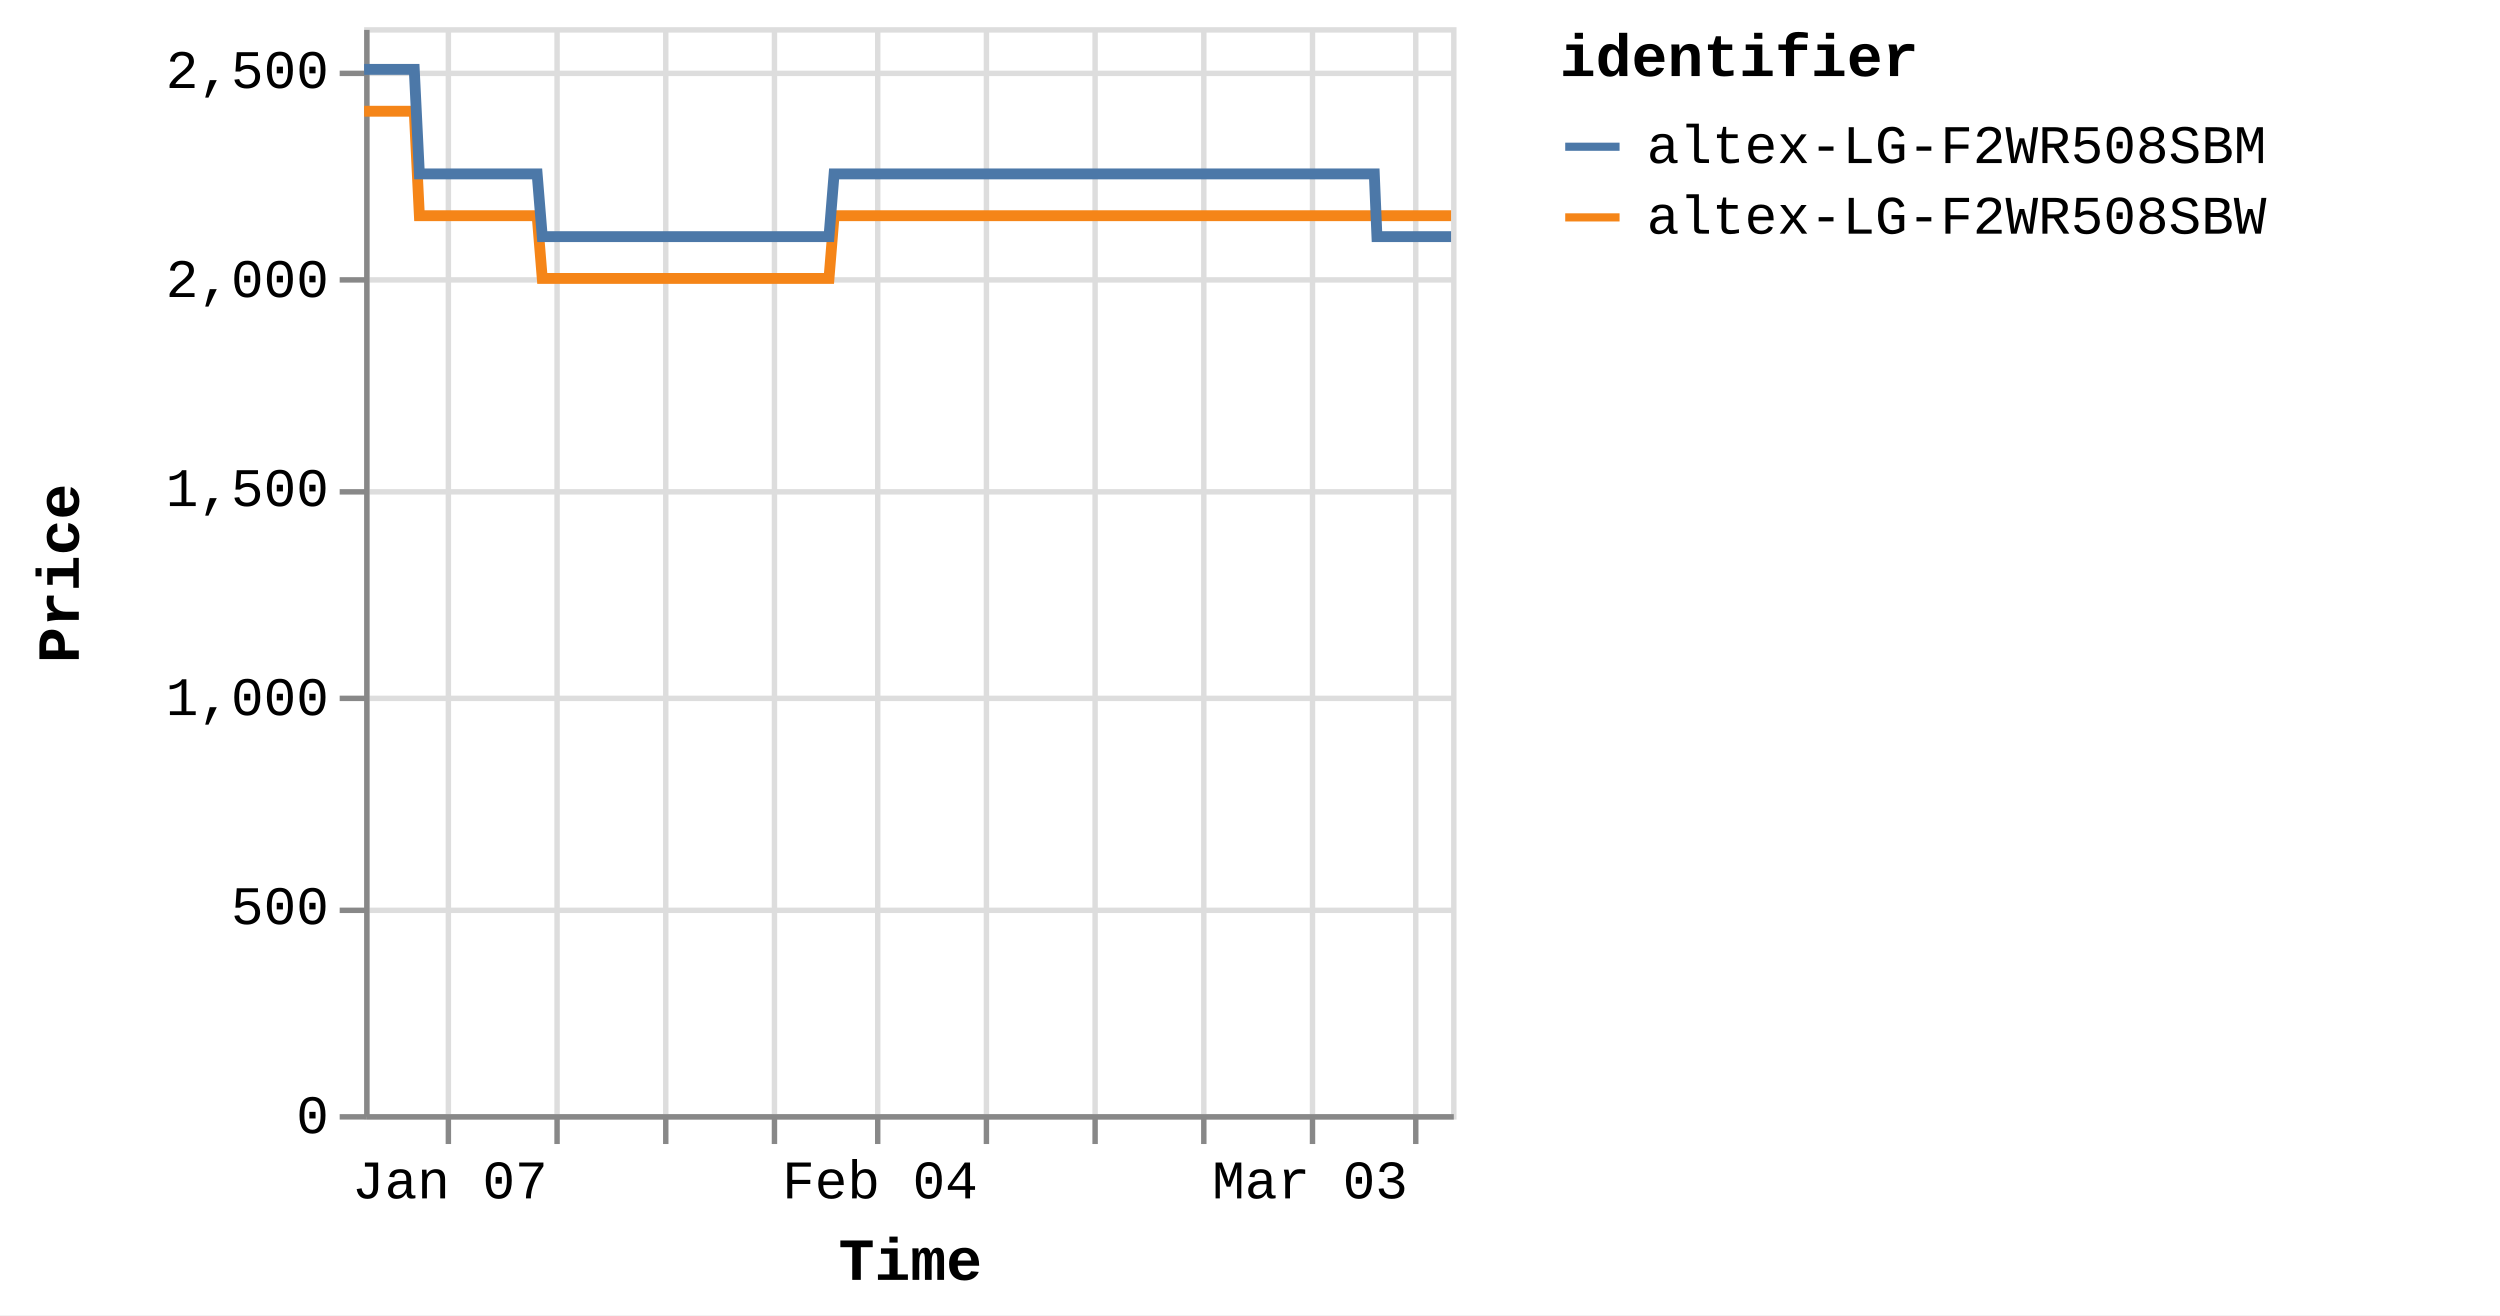
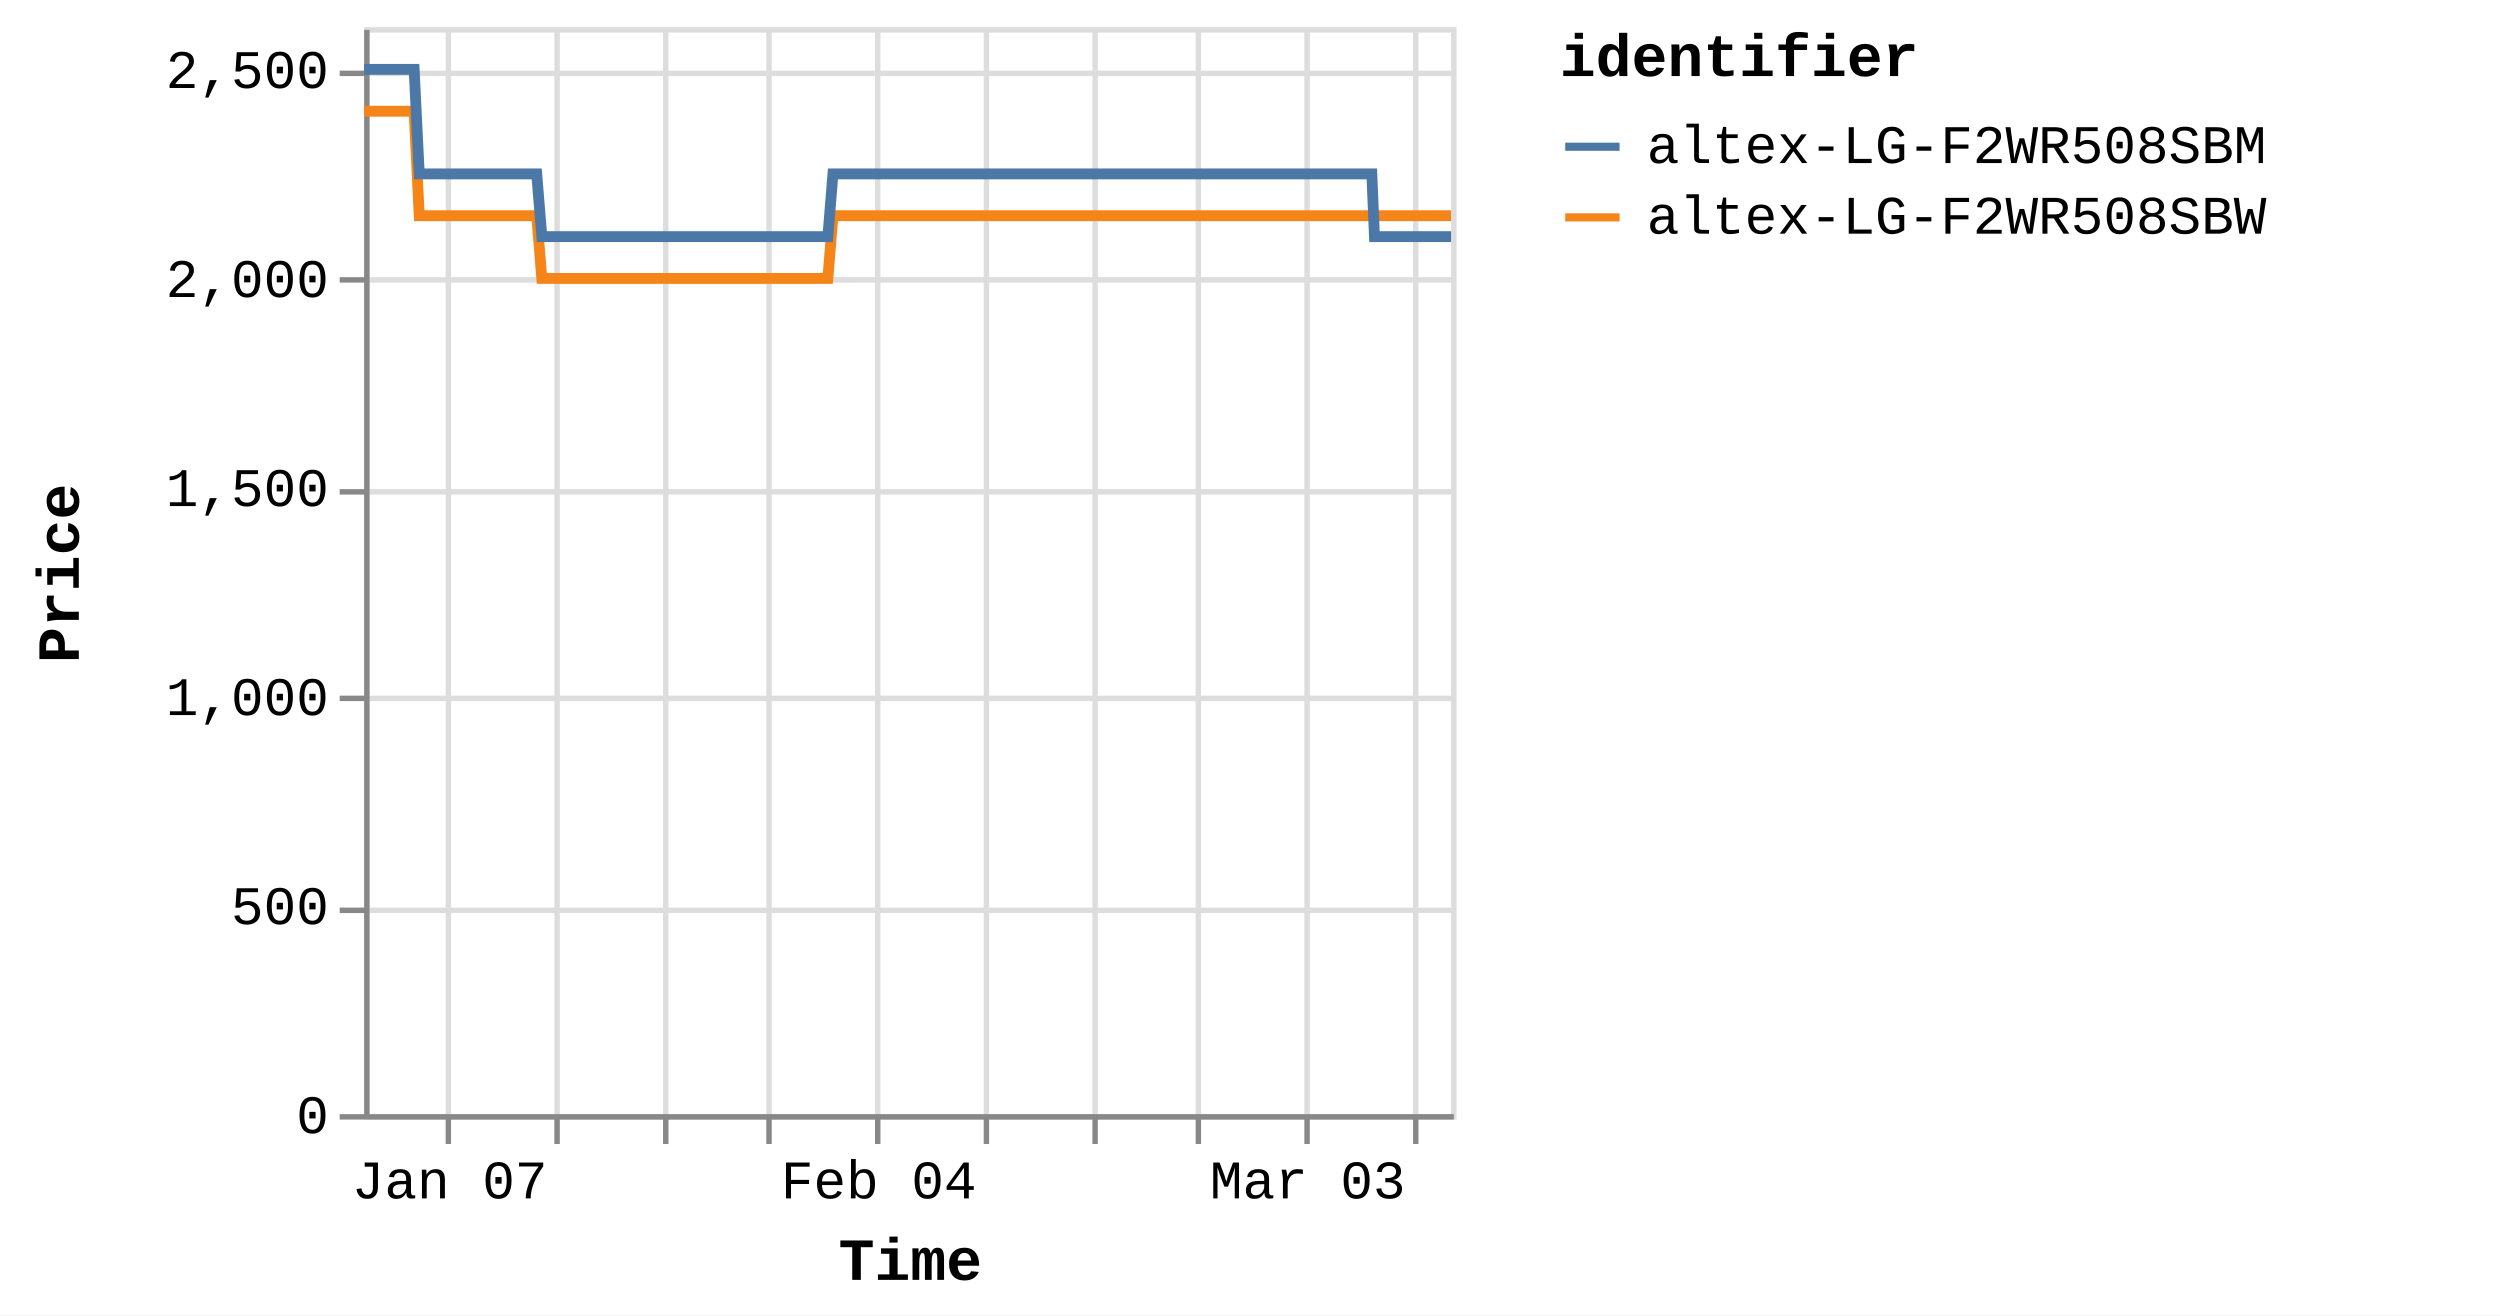
<svg xmlns="http://www.w3.org/2000/svg" version="1.1" class="marks" width="460" height="242" viewBox="0 0 460 242">
  <rect width="460" height="242" fill="white" />
  <g fill="none" stroke-miterlimit="10" transform="translate(67,5)">
    <g class="mark-group role-frame root" role="graphics-object" aria-roledescription="group mark container">
      <g transform="translate(0,0)">
        <path class="background" aria-hidden="true" d="M0.5,0.5h200v200h-200Z" stroke="#ddd" />
        <g>
          <g class="mark-group role-axis" aria-hidden="true">
            <g transform="translate(0.5,200.5)">
              <path class="background" aria-hidden="true" d="M0,0h0v0h0Z" pointer-events="none" />
              <g>
                <g class="mark-rule role-axis-grid" pointer-events="none">
                  <line transform="translate(15,-200)" x2="0" y2="200" stroke="#ddd" stroke-width="1" opacity="1" />
                  <line transform="translate(35,-200)" x2="0" y2="200" stroke="#ddd" stroke-width="1" opacity="1" />
                  <line transform="translate(55,-200)" x2="0" y2="200" stroke="#ddd" stroke-width="1" opacity="1" />
-                   <line transform="translate(75,-200)" x2="0" y2="200" stroke="#ddd" stroke-width="1" opacity="1" />
+                   <line transform="translate(74,-200)" x2="0" y2="200" stroke="#ddd" stroke-width="1" opacity="1" />
                  <line transform="translate(94,-200)" x2="0" y2="200" stroke="#ddd" stroke-width="1" opacity="1" />
                  <line transform="translate(114,-200)" x2="0" y2="200" stroke="#ddd" stroke-width="1" opacity="1" />
                  <line transform="translate(134,-200)" x2="0" y2="200" stroke="#ddd" stroke-width="1" opacity="1" />
-                   <line transform="translate(154,-200)" x2="0" y2="200" stroke="#ddd" stroke-width="1" opacity="1" />
-                   <line transform="translate(174,-200)" x2="0" y2="200" stroke="#ddd" stroke-width="1" opacity="1" />
+                   <line transform="translate(153,-200)" x2="0" y2="200" stroke="#ddd" stroke-width="1" opacity="1" />
+                   <line transform="translate(173,-200)" x2="0" y2="200" stroke="#ddd" stroke-width="1" opacity="1" />
                  <line transform="translate(193,-200)" x2="0" y2="200" stroke="#ddd" stroke-width="1" opacity="1" />
                </g>
              </g>
              <path class="foreground" aria-hidden="true" d="" pointer-events="none" display="none" />
            </g>
          </g>
          <g class="mark-group role-axis" aria-hidden="true">
            <g transform="translate(0.5,0.5)">
              <path class="background" aria-hidden="true" d="M0,0h0v0h0Z" pointer-events="none" />
              <g>
                <g class="mark-rule role-axis-grid" pointer-events="none">
                  <line transform="translate(0,200)" x2="200" y2="0" stroke="#ddd" stroke-width="1" opacity="1" />
                  <line transform="translate(0,162)" x2="200" y2="0" stroke="#ddd" stroke-width="1" opacity="1" />
                  <line transform="translate(0,123)" x2="200" y2="0" stroke="#ddd" stroke-width="1" opacity="1" />
                  <line transform="translate(0,85)" x2="200" y2="0" stroke="#ddd" stroke-width="1" opacity="1" />
                  <line transform="translate(0,46)" x2="200" y2="0" stroke="#ddd" stroke-width="1" opacity="1" />
                  <line transform="translate(0,8)" x2="200" y2="0" stroke="#ddd" stroke-width="1" opacity="1" />
                </g>
              </g>
              <path class="foreground" aria-hidden="true" d="" pointer-events="none" display="none" />
            </g>
          </g>
-           <g class="mark-group role-axis" role="graphics-symbol" aria-roledescription="axis" aria-label="X-axis titled 'Time' for a time scale with values from Monday, 01 January 2024, 2:19:43 PM to Tuesday, 12 March 2024, 8:38:18 AM">
+           <g class="mark-group role-axis" role="graphics-symbol" aria-roledescription="axis" aria-label="X-axis titled 'Time' for a time scale with values from Monday, 01 January 2024, 2:19:43 PM to Tuesday, 12 March 2024, 12:48:26 PM">
            <g transform="translate(0.5,200.5)">
              <path class="background" aria-hidden="true" d="M0,0h0v0h0Z" pointer-events="none" />
              <g>
                <g class="mark-rule role-axis-tick" pointer-events="none">
                  <line transform="translate(15,0)" x2="0" y2="5" stroke="#888" stroke-width="1" opacity="1" />
                  <line transform="translate(35,0)" x2="0" y2="5" stroke="#888" stroke-width="1" opacity="1" />
                  <line transform="translate(55,0)" x2="0" y2="5" stroke="#888" stroke-width="1" opacity="1" />
-                   <line transform="translate(75,0)" x2="0" y2="5" stroke="#888" stroke-width="1" opacity="1" />
+                   <line transform="translate(74,0)" x2="0" y2="5" stroke="#888" stroke-width="1" opacity="1" />
                  <line transform="translate(94,0)" x2="0" y2="5" stroke="#888" stroke-width="1" opacity="1" />
                  <line transform="translate(114,0)" x2="0" y2="5" stroke="#888" stroke-width="1" opacity="1" />
                  <line transform="translate(134,0)" x2="0" y2="5" stroke="#888" stroke-width="1" opacity="1" />
-                   <line transform="translate(154,0)" x2="0" y2="5" stroke="#888" stroke-width="1" opacity="1" />
-                   <line transform="translate(174,0)" x2="0" y2="5" stroke="#888" stroke-width="1" opacity="1" />
+                   <line transform="translate(153,0)" x2="0" y2="5" stroke="#888" stroke-width="1" opacity="1" />
+                   <line transform="translate(173,0)" x2="0" y2="5" stroke="#888" stroke-width="1" opacity="1" />
                  <line transform="translate(193,0)" x2="0" y2="5" stroke="#888" stroke-width="1" opacity="1" />
                </g>
                <g class="mark-text role-axis-label" pointer-events="none">
-                   <text text-anchor="middle" transform="translate(15.27064,15)" font-family="Liberation Mono" font-size="10px" fill="#000" opacity="1">Jan 07</text>
-                   <text text-anchor="middle" transform="translate(35.05501,15)" font-family="Liberation Mono" font-size="10px" fill="#000" opacity="0">Jan 14</text>
-                   <text text-anchor="middle" transform="translate(54.83939,15)" font-family="Liberation Mono" font-size="10px" fill="#000" opacity="0">Jan 21</text>
-                   <text text-anchor="middle" transform="translate(74.62377,15)" font-family="Liberation Mono" font-size="10px" fill="#000" opacity="0">Jan 28</text>
-                   <text text-anchor="middle" transform="translate(94.40814,15)" font-family="Liberation Mono" font-size="10px" fill="#000" opacity="1">Feb 04</text>
-                   <text text-anchor="middle" transform="translate(114.1925,15)" font-family="Liberation Mono" font-size="10px" fill="#000" opacity="0">Feb 11</text>
-                   <text text-anchor="middle" transform="translate(133.9769,15)" font-family="Liberation Mono" font-size="10px" fill="#000" opacity="0">Feb 18</text>
-                   <text text-anchor="middle" transform="translate(153.7613,15)" font-family="Liberation Mono" font-size="10px" fill="#000" opacity="0">Feb 25</text>
-                   <text text-anchor="middle" transform="translate(173.5457,15)" font-family="Liberation Mono" font-size="10px" fill="#000" opacity="1">Mar 03</text>
-                   <text text-anchor="middle" transform="translate(193.33,15)" font-family="Liberation Mono" font-size="10px" fill="#000" opacity="0">Mar 10</text>
+                   <text text-anchor="middle" transform="translate(15.23324,15)" font-family="Liberation Mono" font-size="10px" fill="#000" opacity="1">Jan 07</text>
+                   <text text-anchor="middle" transform="translate(34.96917,15)" font-family="Liberation Mono" font-size="10px" fill="#000" opacity="0">Jan 14</text>
+                   <text text-anchor="middle" transform="translate(54.7051,15)" font-family="Liberation Mono" font-size="10px" fill="#000" opacity="0">Jan 21</text>
+                   <text text-anchor="middle" transform="translate(74.44103,15)" font-family="Liberation Mono" font-size="10px" fill="#000" opacity="0">Jan 28</text>
+                   <text text-anchor="middle" transform="translate(94.17696,15)" font-family="Liberation Mono" font-size="10px" fill="#000" opacity="1">Feb 04</text>
+                   <text text-anchor="middle" transform="translate(113.9129,15)" font-family="Liberation Mono" font-size="10px" fill="#000" opacity="0">Feb 11</text>
+                   <text text-anchor="middle" transform="translate(133.6488,15)" font-family="Liberation Mono" font-size="10px" fill="#000" opacity="0">Feb 18</text>
+                   <text text-anchor="middle" transform="translate(153.3847,15)" font-family="Liberation Mono" font-size="10px" fill="#000" opacity="0">Feb 25</text>
+                   <text text-anchor="middle" transform="translate(173.1207,15)" font-family="Liberation Mono" font-size="10px" fill="#000" opacity="1">Mar 03</text>
+                   <text text-anchor="middle" transform="translate(192.8566,15)" font-family="Liberation Mono" font-size="10px" fill="#000" opacity="0">Mar 10</text>
                </g>
                <g class="mark-rule role-axis-domain" pointer-events="none">
                  <line transform="translate(0,0)" x2="200" y2="0" stroke="#888" stroke-width="1" opacity="1" />
                </g>
                <g class="mark-text role-axis-title" pointer-events="none">
                  <text text-anchor="middle" transform="translate(100,30)" font-family="Liberation Mono" font-size="11px" font-weight="bold" fill="#000" opacity="1">Time</text>
                </g>
              </g>
              <path class="foreground" aria-hidden="true" d="" pointer-events="none" display="none" />
            </g>
          </g>
          <g class="mark-group role-axis" role="graphics-symbol" aria-roledescription="axis" aria-label="Y-axis titled 'Price' for a linear scale with values from 0 to 2,600">
            <g transform="translate(0.5,0.5)">
              <path class="background" aria-hidden="true" d="M0,0h0v0h0Z" pointer-events="none" />
              <g>
                <g class="mark-rule role-axis-tick" pointer-events="none">
                  <line transform="translate(0,200)" x2="-5" y2="0" stroke="#888" stroke-width="1" opacity="1" />
                  <line transform="translate(0,162)" x2="-5" y2="0" stroke="#888" stroke-width="1" opacity="1" />
                  <line transform="translate(0,123)" x2="-5" y2="0" stroke="#888" stroke-width="1" opacity="1" />
                  <line transform="translate(0,85)" x2="-5" y2="0" stroke="#888" stroke-width="1" opacity="1" />
                  <line transform="translate(0,46)" x2="-5" y2="0" stroke="#888" stroke-width="1" opacity="1" />
                  <line transform="translate(0,8)" x2="-5" y2="0" stroke="#888" stroke-width="1" opacity="1" />
                </g>
                <g class="mark-text role-axis-label" pointer-events="none">
                  <text text-anchor="end" transform="translate(-7,203)" font-family="Liberation Mono" font-size="10px" fill="#000" opacity="1">0</text>
                  <text text-anchor="end" transform="translate(-7,164.5385)" font-family="Liberation Mono" font-size="10px" fill="#000" opacity="1">500</text>
                  <text text-anchor="end" transform="translate(-7,126.0769)" font-family="Liberation Mono" font-size="10px" fill="#000" opacity="1">1,000</text>
                  <text text-anchor="end" transform="translate(-7,87.61538)" font-family="Liberation Mono" font-size="10px" fill="#000" opacity="1">1,500</text>
                  <text text-anchor="end" transform="translate(-7,49.15385)" font-family="Liberation Mono" font-size="10px" fill="#000" opacity="1">2,000</text>
                  <text text-anchor="end" transform="translate(-7,10.69231)" font-family="Liberation Mono" font-size="10px" fill="#000" opacity="1">2,500</text>
                </g>
                <g class="mark-rule role-axis-domain" pointer-events="none">
                  <line transform="translate(0,200)" x2="0" y2="-200" stroke="#888" stroke-width="1" opacity="1" />
                </g>
                <g class="mark-text role-axis-title" pointer-events="none">
                  <text text-anchor="middle" transform="translate(-51,100) rotate(-90) translate(0,-2)" font-family="Liberation Mono" font-size="11px" font-weight="bold" fill="#000" opacity="1">Price</text>
                </g>
              </g>
              <path class="foreground" aria-hidden="true" d="" pointer-events="none" display="none" />
            </g>
          </g>
          <g class="mark-group role-scope pathgroup" role="graphics-object" aria-roledescription="group mark container">
            <g transform="translate(0,0)">
              <path class="background" aria-hidden="true" d="M0,0h200v200h-200Z" />
              <g>
                <g class="mark-line role-mark marks" role="graphics-object" aria-roledescription="line mark container">
-                   <path aria-label="Time: Jan 01, 2024; Price: 2399; identifier: altex-LG-F2WR508SBW" role="graphics-symbol" aria-roledescription="line mark" d="M0,15.462L0.296,15.462L0.743,15.462L1.686,15.462L2.157,15.462L2.652,15.462L3.102,15.462L3.569,15.462L4.512,15.462L4.983,15.462L5.479,15.462L5.929,15.462L6.395,15.462L7.339,15.462L7.81,15.462L8.305,15.462L8.759,15.462L9.223,15.462L10.166,34.692L10.637,34.692L11.131,34.692L11.584,34.692L12.048,34.692L12.992,34.692L13.462,34.692L13.956,34.692L14.408,34.692L14.875,34.692L15.82,34.692L16.288,34.692L16.782,34.692L17.234,34.692L17.701,34.692L18.646,34.692L19.118,34.692L19.614,34.692L20.065,34.692L20.527,34.692L21.473,34.692L21.944,34.692L22.445,34.692L22.892,34.692L23.354,34.692L24.299,34.692L24.77,34.692L25.266,34.692L25.716,34.692L26.18,34.692L27.125,34.692L27.596,34.692L28.093,34.692L28.544,34.692L29.007,34.692L29.951,34.692L30.423,34.692L30.917,34.692L31.369,34.692L31.833,34.692L32.776,46.231L33.246,46.231L33.74,46.231L34.192,46.231L34.659,46.231L35.604,46.231L36.072,46.231L36.566,46.231L37.018,46.231L37.485,46.231L38.431,46.231L38.903,46.231L39.4,46.231L39.85,46.231L40.312,46.231L41.256,46.231L41.729,46.231L42.225,46.231L42.676,46.231L43.138,46.231L44.083,46.231L44.556,46.231L45.052,46.231L45.502,46.231L45.964,46.231L46.908,46.231L47.38,46.231L47.877,46.231L48.326,46.231L48.792,46.231L49.736,46.231L50.207,46.231L50.703,46.231L51.155,46.231L51.617,46.231L52.562,46.231L53.03,46.231L53.524,46.231L53.979,46.231L54.444,46.231L55.386,46.231L55.857,46.231L56.351,46.231L56.803,46.231L57.27,46.231L58.217,46.231L58.689,46.231L59.186,46.231L59.633,46.231L60.096,46.231L61.041,46.231L61.514,46.231L62.011,46.231L62.462,46.231L62.923,46.231L63.868,46.231L64.34,46.231L64.837,46.231L65.287,46.231L65.749,46.231L66.695,46.231L67.165,46.231L67.663,46.231L68.115,46.231L68.575,46.231L69.519,46.231L69.991,46.231L70.48,46.231L70.932,46.231L71.403,46.231L72.344,46.231L72.816,46.231L73.3,46.231L73.757,46.231L74.227,46.231L75.17,46.231L75.641,46.231L76.127,46.231L76.583,46.231L77.054,46.231L77.997,46.231L78.469,46.231L78.958,46.231L79.41,46.231L79.881,46.231L80.822,46.231L81.294,46.231L81.783,46.231L82.243,46.231L82.707,46.231L83.649,46.231L84.12,46.231L84.611,46.231L85.062,46.231L85.533,46.231L86.475,34.692L86.947,34.692L87.437,34.692L87.888,34.692L88.359,34.692L89.302,34.692L89.773,34.692L90.262,34.692L90.714,34.692L91.186,34.692L92.128,34.692L92.599,34.692L93.085,34.692L93.541,34.692L94.014,34.692L94.957,34.692L95.426,34.692L95.911,34.692L96.367,34.692L96.838,34.692L97.781,34.692L98.253,34.692L98.744,34.692L99.195,34.692L99.665,34.692L100.607,34.692L101.078,34.692L101.569,34.692L102.021,34.692L102.491,34.692L103.433,34.692L103.905,34.692L104.394,34.692L104.85,34.692L105.318,34.692L106.26,34.692L106.732,34.692L107.22,34.692L107.675,34.692L108.144,34.692L109.087,34.692L109.558,34.692L110.045,34.692L110.5,34.692L110.972,34.692L111.912,34.692L112.383,34.692L112.87,34.692L113.325,34.692L113.797,34.692L114.741,34.692L115.21,34.692L115.696,34.692L116.152,34.692L116.623,34.692L117.566,34.692L118.036,34.692L118.529,34.692L118.979,34.692L119.449,34.692L120.391,34.692L120.863,34.692L121.352,34.692L121.812,34.692L122.276,34.692L123.218,34.692L123.689,34.692L124.179,34.692L124.633,34.692L125.101,34.692L126.515,34.692L127.005,34.692L127.458,34.692L127.929,34.692L128.871,34.692L129.342,34.692L129.832,34.692L130.287,34.692L130.755,34.692L131.698,34.692L132.167,34.692L132.653,34.692L133.11,34.692L133.581,34.692L134.524,34.692L134.997,34.692L135.48,34.692L135.937,34.692L136.408,34.692L137.35,34.692L137.822,34.692L138.313,34.692L138.768,34.692L139.233,34.692L140.177,34.692L140.647,34.692L141.136,34.692L141.591,34.692L142.061,34.692L143.002,34.692L143.474,34.692L143.964,34.692L144.418,34.692L144.887,34.692L145.829,34.692L146.299,34.692L146.79,34.692L147.244,34.692L147.713,34.692L148.655,34.692L149.126,34.692L149.614,34.692L150.068,34.692L150.542,34.692L151.481,34.692L151.952,34.692L152.437,34.692L152.894,34.692L153.365,34.692L154.307,34.692L154.78,34.692L155.264,34.692L155.723,34.692L156.191,34.692L157.134,34.692L157.607,34.692L158.095,34.692L158.549,34.692L159.018,34.692L159.96,34.692L160.432,34.692L160.92,34.692L161.375,34.692L161.844,34.692L162.787,34.692L163.258,34.692L163.747,34.692L164.202,34.692L164.671,34.692L165.613,34.692L166.084,34.692L166.572,34.692L167.026,34.692L167.497,34.692L168.439,34.692L168.912,34.692L169.4,34.692L169.853,34.692L170.324,34.692L171.266,34.692L171.737,34.692L172.226,34.692L172.679,34.692L173.15,34.692L174.092,34.692L174.563,34.692L175.049,34.692L175.505,34.692L175.976,34.692L176.962,34.692L177.605,34.692L177.886,34.692L178.334,34.692L178.803,34.692L179.744,34.692L180.215,34.692L180.708,34.692L181.158,34.692L181.628,34.692L182.571,34.692L183.046,34.692L183.534,34.692L183.988,34.692L184.455,34.692L185.397,34.692L185.869,34.692L186.358,34.692L186.811,34.692L187.282,34.692L188.224,34.692L188.702,34.692L189.184,34.692L189.636,34.692L190.107,34.692L191.051,34.692L191.521,34.692L192.005,34.692L192.465,34.692L192.934,34.692L193.876,34.692L194.35,34.692L194.832,34.692L195.291,34.692L195.76,34.692L196.705,34.692L197.173,34.692L197.665,34.692L198.119,34.692L198.587,34.692L199.529,34.692L200,34.692" stroke="#f58518" stroke-width="2" />
+                   <path aria-label="Time: Jan 01, 2024; Price: 2399; identifier: altex-LG-F2WR508SBW" role="graphics-symbol" aria-roledescription="line mark" d="M0,15.462L0.295,15.462L0.742,15.462L1.681,15.462L2.152,15.462L2.646,15.462L3.095,15.462L3.561,15.462L4.501,15.462L4.971,15.462L5.466,15.462L5.915,15.462L6.38,15.462L7.321,15.462L7.791,15.462L8.284,15.462L8.737,15.462L9.2,15.462L10.141,34.692L10.611,34.692L11.104,34.692L11.556,34.692L12.019,34.692L12.96,34.692L13.429,34.692L13.921,34.692L14.373,34.692L14.838,34.692L15.781,34.692L16.248,34.692L16.741,34.692L17.192,34.692L17.658,34.692L18.6,34.692L19.071,34.692L19.566,34.692L20.015,34.692L20.477,34.692L21.421,34.692L21.89,34.692L22.39,34.692L22.835,34.692L23.297,34.692L24.24,34.692L24.71,34.692L25.204,34.692L25.653,34.692L26.116,34.692L27.058,34.692L27.529,34.692L28.024,34.692L28.474,34.692L28.936,34.692L29.877,34.692L30.348,34.692L30.842,34.692L31.292,34.692L31.755,34.692L32.695,46.231L33.165,46.231L33.657,46.231L34.109,46.231L34.574,46.231L35.517,46.231L35.984,46.231L36.476,46.231L36.927,46.231L37.394,46.231L38.337,46.231L38.807,46.231L39.304,46.231L39.752,46.231L40.213,46.231L41.155,46.231L41.627,46.231L42.122,46.231L42.572,46.231L43.033,46.231L43.975,46.231L44.446,46.231L44.942,46.231L45.391,46.231L45.852,46.231L46.793,46.231L47.264,46.231L47.76,46.231L48.208,46.231L48.673,46.231L49.614,46.231L50.084,46.231L50.579,46.231L51.03,46.231L51.491,46.231L52.433,46.231L52.9,46.231L53.393,46.231L53.847,46.231L54.311,46.231L55.25,46.231L55.72,46.231L56.213,46.231L56.664,46.231L57.13,46.231L58.074,46.231L58.545,46.231L59.041,46.231L59.487,46.231L59.949,46.231L60.892,46.231L61.364,46.231L61.859,46.231L62.309,46.231L62.768,46.231L63.712,46.231L64.183,46.231L64.678,46.231L65.127,46.231L65.588,46.231L66.532,46.231L67.001,46.231L67.498,46.231L67.948,46.231L68.407,46.231L69.348,46.231L69.82,46.231L70.307,46.231L70.758,46.231L71.228,46.231L72.166,46.231L72.638,46.231L73.12,46.231L73.576,46.231L74.045,46.231L74.986,46.231L75.456,46.231L75.941,46.231L76.396,46.231L76.866,46.231L77.806,46.231L78.277,46.231L78.764,46.231L79.216,46.231L79.686,46.231L80.624,46.231L81.095,46.231L81.583,46.231L82.041,46.231L82.504,46.231L83.444,46.231L83.914,46.231L84.403,46.231L84.854,46.231L85.324,46.231L86.263,34.692L86.734,34.692L87.223,34.692L87.673,34.692L88.143,34.692L89.084,34.692L89.553,34.692L90.041,34.692L90.492,34.692L90.963,34.692L91.903,34.692L92.373,34.692L92.857,34.692L93.312,34.692L93.784,34.692L94.724,34.692L95.193,34.692L95.676,34.692L96.131,34.692L96.601,34.692L97.541,34.692L98.013,34.692L98.502,34.692L98.952,34.692L99.421,34.692L100.36,34.692L100.831,34.692L101.32,34.692L101.771,34.692L102.24,34.692L103.18,34.692L103.651,34.692L104.139,34.692L104.593,34.692L105.06,34.692L106,34.692L106.471,34.692L106.958,34.692L107.411,34.692L107.879,34.692L108.819,34.692L109.29,34.692L109.776,34.692L110.23,34.692L110.7,34.692L111.638,34.692L112.108,34.692L112.594,34.692L113.048,34.692L113.518,34.692L114.46,34.692L114.928,34.692L115.412,34.692L115.868,34.692L116.337,34.692L117.278,34.692L117.747,34.692L118.238,34.692L118.688,34.692L119.157,34.692L120.096,34.692L120.567,34.692L121.055,34.692L121.513,34.692L121.976,34.692L122.916,34.692L123.386,34.692L123.875,34.692L124.327,34.692L124.795,34.692L126.205,34.692L126.694,34.692L127.146,34.692L127.616,34.692L128.555,34.692L129.025,34.692L129.514,34.692L129.967,34.692L130.435,34.692L131.376,34.692L131.844,34.692L132.329,34.692L132.784,34.692L133.254,34.692L134.194,34.692L134.666,34.692L135.149,34.692L135.604,34.692L136.074,34.692L137.013,34.692L137.485,34.692L137.974,34.692L138.429,34.692L138.892,34.692L139.834,34.692L140.303,34.692L140.79,34.692L141.244,34.692L141.713,34.692L142.652,34.692L143.122,34.692L143.611,34.692L144.064,34.692L144.532,34.692L145.472,34.692L145.941,34.692L146.43,34.692L146.883,34.692L147.352,34.692L148.291,34.692L148.761,34.692L149.248,34.692L149.701,34.692L150.173,34.692L151.11,34.692L151.58,34.692L152.064,34.692L152.52,34.692L152.989,34.692L153.929,34.692L154.401,34.692L154.884,34.692L155.342,34.692L155.809,34.692L156.749,34.692L157.221,34.692L157.708,34.692L158.16,34.692L158.628,34.692L159.568,34.692L160.039,34.692L160.526,34.692L160.98,34.692L161.448,34.692L162.388,34.692L162.858,34.692L163.346,34.692L163.8,34.692L164.268,34.692L165.207,34.692L165.677,34.692L166.164,34.692L166.616,34.692L167.086,34.692L168.026,34.692L168.498,34.692L168.985,34.692L169.437,34.692L169.907,34.692L170.846,34.692L171.316,34.692L171.804,34.692L172.256,34.692L172.726,34.692L173.666,34.692L174.135,34.692L174.62,34.692L175.075,34.692L175.545,34.692L176.528,34.692L177.17,34.692L177.451,34.692L177.898,34.692L178.365,34.692L179.304,34.692L179.774,34.692L180.265,34.692L180.715,34.692L181.184,34.692L182.123,34.692L182.598,34.692L183.084,34.692L183.537,34.692L184.003,34.692L184.943,34.692L185.414,34.692L185.902,34.692L186.353,34.692L186.823,34.692L187.763,34.692L188.239,34.692L188.721,34.692L189.172,34.692L189.642,34.692L190.583,34.692L191.052,34.692L191.535,34.692L191.994,34.692L192.461,34.692L193.401,34.692L193.874,34.692L194.355,34.692L194.813,34.692L195.281,34.692L196.223,34.692L196.691,34.692L197.181,34.692L197.634,34.692L198.101,34.692L199.041,34.692L199.51,34.692L200,34.692" stroke="#f58518" stroke-width="2" />
                </g>
              </g>
              <path class="foreground" aria-hidden="true" d="" display="none" />
            </g>
            <g transform="translate(0,0)">
              <path class="background" aria-hidden="true" d="M0,0h200v200h-200Z" />
              <g>
                <g class="mark-line role-mark marks" role="graphics-object" aria-roledescription="line mark container">
-                   <path aria-label="Time: Jan 01, 2024; Price: 2499; identifier: altex-LG-F2WR508SBM" role="graphics-symbol" aria-roledescription="line mark" d="M0,7.769L0.296,7.769L0.744,7.769L1.686,7.769L2.157,7.769L2.652,7.769L3.102,7.769L3.569,7.769L4.512,7.769L4.984,7.769L5.479,7.769L5.929,7.769L6.395,7.769L7.339,7.769L7.81,7.769L8.305,7.769L8.759,7.769L9.223,7.769L10.166,27L10.637,27L11.131,27L11.584,27L12.048,27L12.992,27L13.462,27L13.956,27L14.408,27L14.875,27L15.82,27L16.288,27L16.782,27L17.235,27L17.701,27L18.646,27L19.118,27L19.614,27L20.065,27L20.527,27L21.473,27L21.944,27L22.445,27L22.892,27L23.354,27L24.299,27L24.77,27L25.266,27L25.716,27L26.18,27L27.125,27L27.596,27L28.093,27L28.544,27L29.007,27L29.951,27L30.423,27L30.917,27L31.369,27L31.833,27L32.776,38.538L33.246,38.538L33.74,38.538L34.192,38.538L34.659,38.538L35.604,38.538L36.072,38.538L36.566,38.538L37.018,38.538L37.486,38.538L38.431,38.538L38.903,38.538L39.4,38.538L39.85,38.538L40.312,38.538L41.256,38.538L41.729,38.538L42.225,38.538L42.677,38.538L43.138,38.538L44.083,38.538L44.556,38.538L45.052,38.538L45.502,38.538L45.965,38.538L46.909,38.538L47.38,38.538L47.877,38.538L48.326,38.538L48.792,38.538L49.736,38.538L50.207,38.538L50.704,38.538L51.155,38.538L51.617,38.538L52.562,38.538L53.03,38.538L53.525,38.538L53.979,38.538L54.444,38.538L55.386,38.538L55.857,38.538L56.351,38.538L56.804,38.538L57.27,38.538L58.217,38.538L58.689,38.538L59.186,38.538L59.633,38.538L60.097,38.538L61.041,38.538L61.514,38.538L62.011,38.538L62.462,38.538L62.923,38.538L63.868,38.538L64.34,38.538L64.837,38.538L65.287,38.538L65.749,38.538L66.695,38.538L67.166,38.538L67.664,38.538L68.115,38.538L68.575,38.538L69.519,38.538L69.991,38.538L70.48,38.538L70.932,38.538L71.403,38.538L72.344,38.538L72.816,38.538L73.3,38.538L73.757,38.538L74.227,38.538L75.171,38.538L75.641,38.538L76.127,38.538L76.583,38.538L77.055,38.538L77.997,38.538L78.469,38.538L78.958,38.538L79.411,38.538L79.881,38.538L80.822,38.538L81.294,38.538L81.784,38.538L82.243,38.538L82.707,38.538L83.649,38.538L84.12,38.538L84.611,38.538L85.062,38.538L85.533,38.538L86.475,27L86.947,27L87.437,27L87.888,27L88.359,27L89.303,27L89.773,27L90.263,27L90.714,27L91.186,27L92.128,27L92.6,27L93.085,27L93.541,27L94.014,27L94.957,27L95.426,27L95.911,27L96.367,27L96.838,27L97.781,27L98.254,27L98.744,27L99.195,27L99.665,27L100.607,27L101.078,27L101.569,27L102.021,27L102.491,27L103.433,27L103.905,27L104.394,27L104.85,27L105.318,27L106.26,27L106.732,27L107.221,27L107.675,27L108.144,27L109.087,27L109.558,27L110.045,27L110.5,27L110.972,27L111.912,27L112.383,27L112.871,27L113.326,27L113.797,27L114.741,27L115.21,27L115.696,27L116.152,27L116.623,27L117.566,27L118.036,27L118.529,27L118.979,27L119.449,27L120.391,27L120.863,27L121.352,27L121.812,27L122.276,27L123.218,27L123.689,27L124.179,27L124.633,27L125.102,27L126.515,27L127.005,27L127.458,27L127.929,27L128.871,27L129.342,27L129.832,27L130.287,27L130.755,27L131.698,27L132.167,27L132.654,27L133.11,27L133.581,27L134.524,27L134.997,27L135.48,27L135.937,27L136.408,27L137.35,27L137.823,27L138.313,27L138.769,27L139.234,27L140.177,27L140.647,27L141.136,27L141.591,27L142.062,27L143.002,27L143.474,27L143.964,27L144.418,27L144.887,27L145.829,27L146.299,27L146.79,27L147.244,27L147.714,27L148.655,27L149.126,27L149.614,27L150.068,27L150.542,27L151.481,27L151.952,27L152.437,27L152.894,27L153.365,27L154.307,27L154.78,27L155.264,27L155.723,27L156.191,27L157.134,27L157.607,27L158.096,27L158.549,27L159.018,27L159.96,27L160.432,27L160.92,27L161.375,27L161.844,27L162.787,27L163.258,27L163.747,27L164.202,27L164.671,27L165.613,27L166.084,27L166.572,27L167.026,27L167.497,27L168.439,27L168.912,27L169.4,27L169.853,27L170.324,27L171.266,27L171.737,27L172.226,27L172.679,27L173.15,27L174.092,27L174.563,27L175.049,27L175.505,27L175.977,27L176.962,27L177.605,27L177.887,27L178.334,27L178.803,27L179.744,27L180.215,27L180.708,27L181.159,27L181.629,27L182.571,27L183.046,27L183.534,27L183.988,27L184.455,27L185.397,27L185.87,27L186.358,38.538L186.811,38.538L187.282,38.538L188.224,38.538L188.702,38.538L189.185,38.538L189.636,38.538L190.108,38.538L191.051,38.538L191.522,38.538L192.005,38.538L192.466,38.538L192.934,38.538L193.876,38.538L194.35,38.538L194.832,38.538L195.291,38.538L195.76,38.538L196.705,38.538L197.174,38.538L197.665,38.538L198.119,38.538L198.587,38.538L199.529,38.538L200,38.538" stroke="#4c78a8" stroke-width="2" />
+                   <path aria-label="Time: Jan 01, 2024; Price: 2499; identifier: altex-LG-F2WR508SBM" role="graphics-symbol" aria-roledescription="line mark" d="M0,7.769L0.295,7.769L0.742,7.769L1.682,7.769L2.152,7.769L2.646,7.769L3.095,7.769L3.561,7.769L4.501,7.769L4.971,7.769L5.466,7.769L5.915,7.769L6.38,7.769L7.321,7.769L7.791,7.769L8.284,7.769L8.738,7.769L9.201,7.769L10.141,27L10.611,27L11.104,27L11.556,27L12.019,27L12.96,27L13.429,27L13.922,27L14.373,27L14.838,27L15.781,27L16.248,27L16.741,27L17.192,27L17.658,27L18.6,27L19.071,27L19.566,27L20.015,27L20.477,27L21.421,27L21.89,27L22.39,27L22.836,27L23.297,27L24.24,27L24.71,27L25.204,27L25.653,27L26.116,27L27.058,27L27.529,27L28.025,27L28.474,27L28.936,27L29.877,27L30.348,27L30.842,27L31.292,27L31.755,27L32.696,38.538L33.165,38.538L33.657,38.538L34.109,38.538L34.574,38.538L35.517,38.538L35.984,38.538L36.476,38.538L36.927,38.538L37.394,38.538L38.337,38.538L38.807,38.538L39.304,38.538L39.752,38.538L40.213,38.538L41.155,38.538L41.627,38.538L42.122,38.538L42.573,38.538L43.033,38.538L43.975,38.538L44.447,38.538L44.942,38.538L45.391,38.538L45.852,38.538L46.794,38.538L47.264,38.538L47.76,38.538L48.208,38.538L48.673,38.538L49.614,38.538L50.084,38.538L50.579,38.538L51.03,38.538L51.491,38.538L52.433,38.538L52.9,38.538L53.393,38.538L53.847,38.538L54.311,38.538L55.251,38.538L55.72,38.538L56.213,38.538L56.664,38.538L57.13,38.538L58.074,38.538L58.545,38.538L59.041,38.538L59.487,38.538L59.949,38.538L60.892,38.538L61.364,38.538L61.859,38.538L62.309,38.538L62.769,38.538L63.712,38.538L64.183,38.538L64.678,38.538L65.127,38.538L65.588,38.538L66.532,38.538L67.001,38.538L67.498,38.538L67.948,38.538L68.408,38.538L69.349,38.538L69.82,38.538L70.307,38.538L70.758,38.538L71.228,38.538L72.167,38.538L72.638,38.538L73.12,38.538L73.576,38.538L74.046,38.538L74.986,38.538L75.456,38.538L75.941,38.538L76.396,38.538L76.866,38.538L77.806,38.538L78.277,38.538L78.764,38.538L79.216,38.538L79.686,38.538L80.624,38.538L81.095,38.538L81.583,38.538L82.041,38.538L82.504,38.538L83.444,38.538L83.914,38.538L84.404,38.538L84.854,38.538L85.324,38.538L86.263,27L86.734,27L87.223,27L87.673,27L88.143,27L89.084,27L89.553,27L90.042,27L90.492,27L90.963,27L91.903,27L92.373,27L92.857,27L93.312,27L93.784,27L94.724,27L95.193,27L95.676,27L96.131,27L96.601,27L97.541,27L98.013,27L98.502,27L98.952,27L99.421,27L100.361,27L100.831,27L101.321,27L101.771,27L102.24,27L103.18,27L103.651,27L104.139,27L104.593,27L105.06,27L106,27L106.471,27L106.958,27L107.411,27L107.879,27L108.82,27L109.29,27L109.776,27L110.23,27L110.7,27L111.638,27L112.108,27L112.594,27L113.048,27L113.518,27L114.46,27L114.928,27L115.413,27L115.868,27L116.337,27L117.278,27L117.747,27L118.239,27L118.688,27L119.157,27L120.096,27L120.567,27L121.055,27L121.513,27L121.977,27L122.916,27L123.386,27L123.875,27L124.327,27L124.795,27L126.205,27L126.694,27L127.146,27L127.616,27L128.556,27L129.025,27L129.514,27L129.968,27L130.435,27L131.376,27L131.844,27L132.329,27L132.784,27L133.254,27L134.194,27L134.666,27L135.149,27L135.604,27L136.074,27L137.013,27L137.485,27L137.974,27L138.429,27L138.893,27L139.834,27L140.303,27L140.79,27L141.244,27L141.714,27L142.652,27L143.123,27L143.612,27L144.064,27L144.533,27L145.472,27L145.941,27L146.43,27L146.883,27L147.352,27L148.291,27L148.761,27L149.248,27L149.701,27L150.173,27L151.111,27L151.58,27L152.064,27L152.52,27L152.989,27L153.929,27L154.401,27L154.884,27L155.342,27L155.809,27L156.749,27L157.221,27L157.708,27L158.16,27L158.628,27L159.569,27L160.039,27L160.526,27L160.98,27L161.448,27L162.388,27L162.858,27L163.346,27L163.8,27L164.268,27L165.208,27L165.677,27L166.164,27L166.617,27L167.087,27L168.026,27L168.498,27L168.986,27L169.438,27L169.907,27L170.846,27L171.316,27L171.804,27L172.256,27L172.726,27L173.666,27L174.135,27L174.62,27L175.075,27L175.546,27L176.528,27L177.17,27L177.451,27L177.898,27L178.365,27L179.304,27L179.774,27L180.265,27L180.715,27L181.184,27L182.124,27L182.598,27L183.084,27L183.537,27L184.003,27L184.943,27L185.414,27L185.902,38.538L186.353,38.538L186.824,38.538L187.763,38.538L188.24,38.538L188.721,38.538L189.172,38.538L189.642,38.538L190.583,38.538L191.053,38.538L191.535,38.538L191.994,38.538L192.461,38.538L193.402,38.538L193.874,38.538L194.355,38.538L194.813,38.538L195.281,38.538L196.223,38.538L196.691,38.538L197.181,38.538L197.634,38.538L198.101,38.538L199.041,38.538L199.51,38.538L200,38.538" stroke="#4c78a8" stroke-width="2" />
                </g>
              </g>
              <path class="foreground" aria-hidden="true" d="" display="none" />
            </g>
          </g>
          <g class="mark-group role-legend" role="graphics-symbol" aria-roledescription="legend" aria-label="Symbol legend titled 'identifier' for stroke color with 2 values: altex-LG-F2WR508SBM, altex-LG-F2WR508SBW">
            <g transform="translate(220,0)">
              <path class="background" aria-hidden="true" d="M0,0h168v40h-168Z" pointer-events="none" />
              <g>
                <g class="mark-group role-legend-entry">
                  <g transform="translate(0,16)">
                    <path class="background" aria-hidden="true" d="M0,0h0v0h0Z" pointer-events="none" />
                    <g>
                      <g class="mark-group role-scope" role="graphics-object" aria-roledescription="group mark container">
                        <g transform="translate(0,0)">
                          <path class="background" aria-hidden="true" d="M0,0h168v11h-168Z" pointer-events="none" opacity="1" />
                          <g>
                            <g class="mark-symbol role-legend-symbol" pointer-events="none">
                              <path transform="translate(6,6)" d="M-5,0L5,0" stroke="#4c78a8" stroke-width="1.5" opacity="1" />
                            </g>
                            <g class="mark-text role-legend-label" pointer-events="none">
                              <text text-anchor="start" transform="translate(16,9)" font-family="Liberation Mono" font-size="10px" fill="#000" opacity="1">altex-LG-F2WR508SBM</text>
                            </g>
                          </g>
                          <path class="foreground" aria-hidden="true" d="" pointer-events="none" display="none" />
                        </g>
                        <g transform="translate(0,13)">
                          <path class="background" aria-hidden="true" d="M0,0h168v11h-168Z" pointer-events="none" opacity="1" />
                          <g>
                            <g class="mark-symbol role-legend-symbol" pointer-events="none">
                              <path transform="translate(6,6)" d="M-5,0L5,0" stroke="#f58518" stroke-width="1.5" opacity="1" />
                            </g>
                            <g class="mark-text role-legend-label" pointer-events="none">
                              <text text-anchor="start" transform="translate(16,9)" font-family="Liberation Mono" font-size="10px" fill="#000" opacity="1">altex-LG-F2WR508SBW</text>
                            </g>
                          </g>
                          <path class="foreground" aria-hidden="true" d="" pointer-events="none" display="none" />
                        </g>
                      </g>
                    </g>
                    <path class="foreground" aria-hidden="true" d="" pointer-events="none" display="none" />
                  </g>
                </g>
                <g class="mark-text role-legend-title" pointer-events="none">
                  <text text-anchor="start" transform="translate(0,9)" font-family="Liberation Mono" font-size="11px" font-weight="bold" fill="#000" opacity="1">identifier</text>
                </g>
              </g>
              <path class="foreground" aria-hidden="true" d="" pointer-events="none" display="none" />
            </g>
          </g>
        </g>
        <path class="foreground" aria-hidden="true" d="" display="none" />
      </g>
    </g>
  </g>
</svg>
